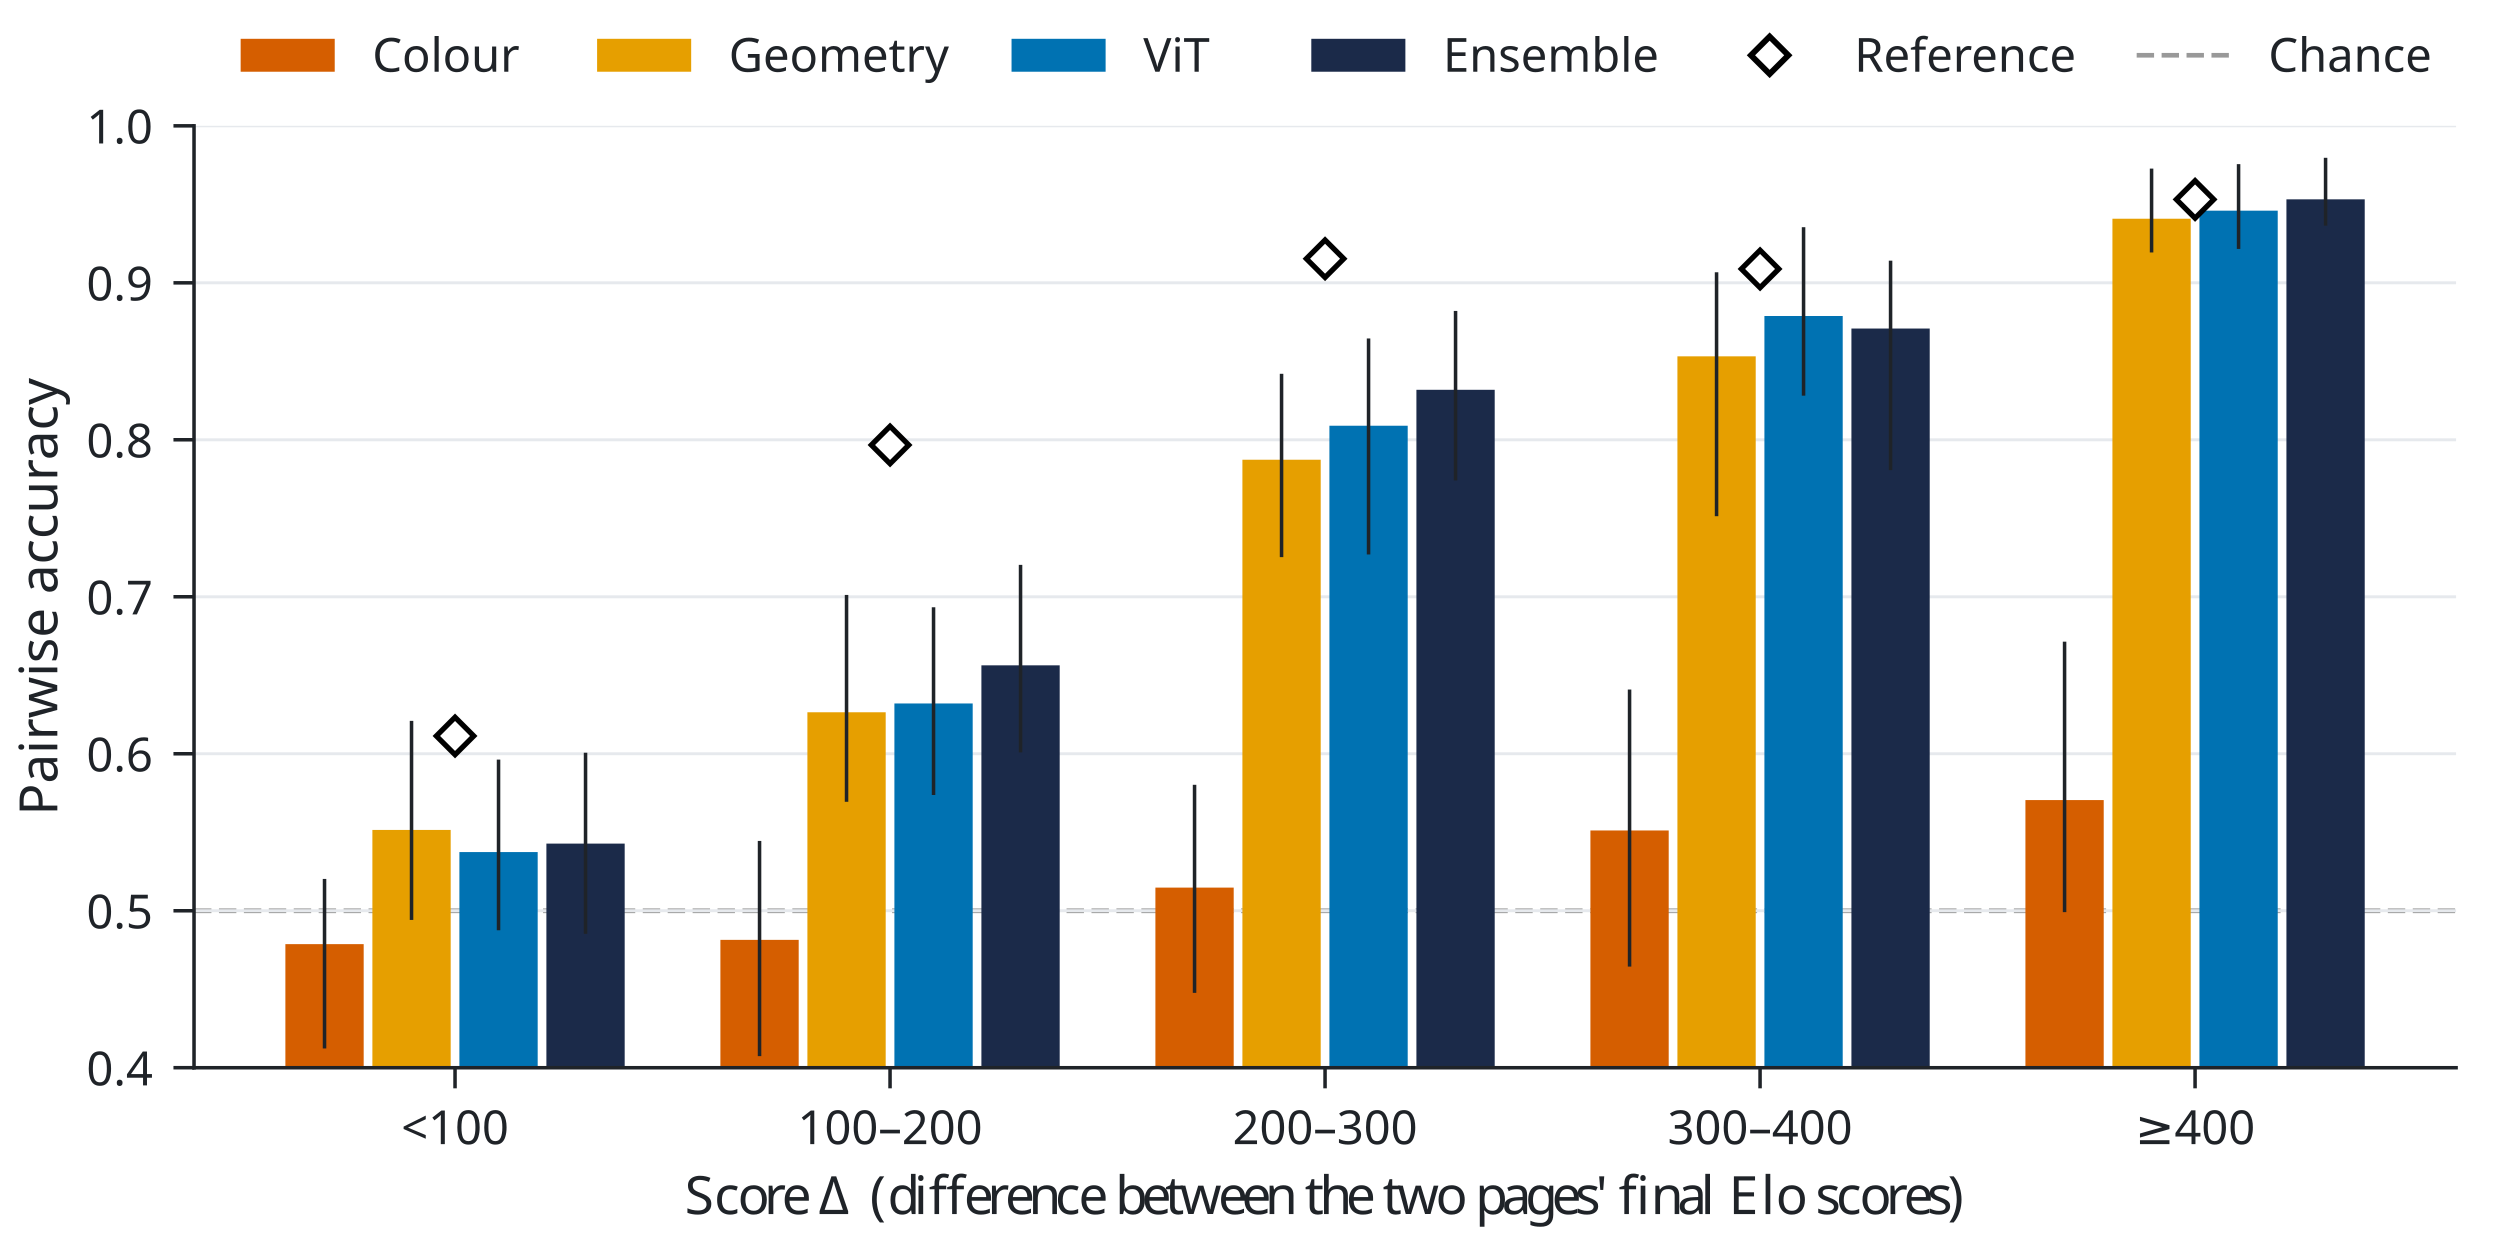
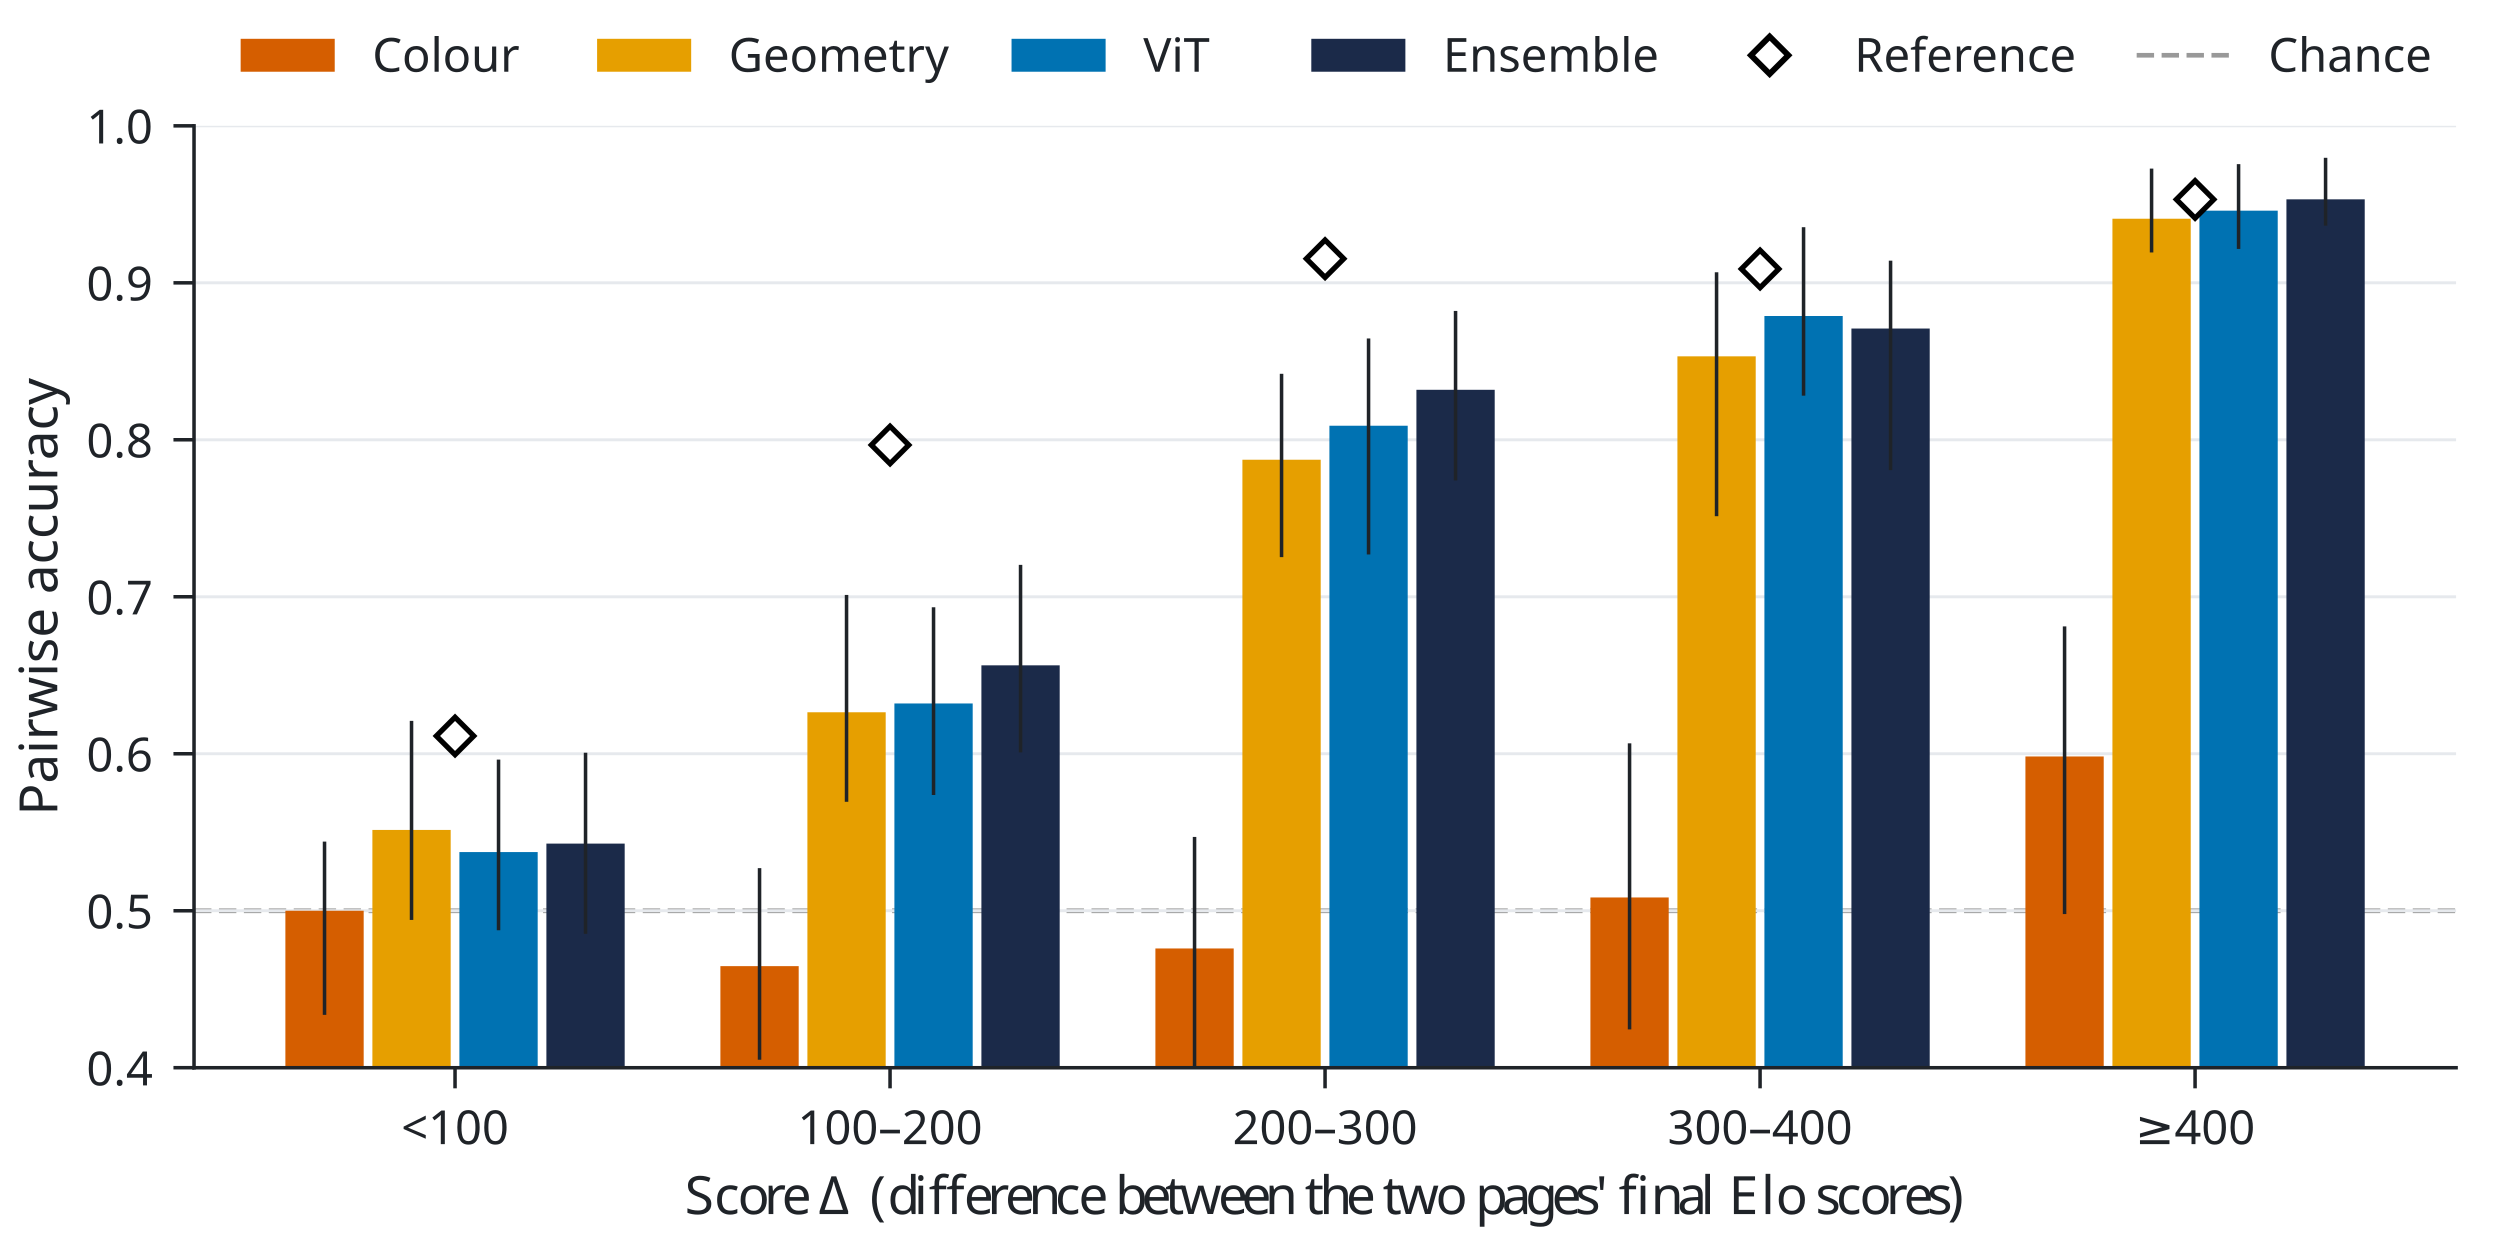
<svg xmlns="http://www.w3.org/2000/svg" xmlns:xlink="http://www.w3.org/1999/xlink" width="425.197pt" height="212.598pt" viewBox="0 0 425.197 212.598" version="1.1">
  <defs>
    <style type="text/css">*{stroke-linejoin: round; stroke-linecap: butt}</style>
  </defs>
  <g id="figure_1">
    <g id="patch_1">
      <path d="M 0 212.598  L 425.197 212.598  L 425.197 0  L 0 0  z " style="fill: #ffffff" />
    </g>
    <g id="axes_1">
      <g id="patch_2">
        <path d="M 33 181.598  L 417.727 181.598  L 417.727 21.4  L 33 21.4  z " style="fill: #ffffff" />
      </g>
      <g id="line2d_1">
        <path d="M 33 154.899  L 417.727 154.899  " clip-path="url(#pe138b8163e)" style="fill: none; stroke-dasharray: 2.96,1.28; stroke-dashoffset: 0; stroke: #999999; stroke-width: 0.8" />
      </g>
      <g id="matplotlib.axis_1">
        <g id="xtick_1">
          <g id="line2d_2">
            <defs>
              <path id="mc6955b4640" d="M 0 0  L 0 3.5  " style="stroke: #1f2328; stroke-width: 0.6" />
            </defs>
            <g>
              <use xlink:href="#mc6955b4640" x="77.392" y="181.598" style="fill: #1f2328; stroke: #1f2328; stroke-width: 0.6" />
            </g>
          </g>
          <g id="text_1">
            <text style="font-size: 8px; font-family: 'STIXGeneral'; text-anchor: middle; fill: #1f2328" x="77.392" y="194.598" transform="rotate(-0 77.39179 194.5982)">&lt;100</text>
          </g>
        </g>
        <g id="xtick_2">
          <g id="line2d_3">
            <g>
              <use xlink:href="#mc6955b4640" x="151.378" y="181.598" style="fill: #1f2328; stroke: #1f2328; stroke-width: 0.6" />
            </g>
          </g>
          <g id="text_2">
            <text style="font-size: 8px; font-family: 'STIXGeneral'; text-anchor: middle; fill: #1f2328" x="151.378" y="194.598" transform="rotate(-0 151.3777 194.5982)">100–200</text>
          </g>
        </g>
        <g id="xtick_3">
          <g id="line2d_4">
            <g>
              <use xlink:href="#mc6955b4640" x="225.364" y="181.598" style="fill: #1f2328; stroke: #1f2328; stroke-width: 0.6" />
            </g>
          </g>
          <g id="text_3">
            <text style="font-size: 8px; font-family: 'STIXGeneral'; text-anchor: middle; fill: #1f2328" x="225.364" y="194.598" transform="rotate(-0 225.3636 194.5982)">200–300</text>
          </g>
        </g>
        <g id="xtick_4">
          <g id="line2d_5">
            <g>
              <use xlink:href="#mc6955b4640" x="299.35" y="181.598" style="fill: #1f2328; stroke: #1f2328; stroke-width: 0.6" />
            </g>
          </g>
          <g id="text_4">
            <text style="font-size: 8px; font-family: 'STIXGeneral'; text-anchor: middle; fill: #1f2328" x="299.35" y="194.598" transform="rotate(-0 299.3495 194.5982)">300–400</text>
          </g>
        </g>
        <g id="xtick_5">
          <g id="line2d_6">
            <g>
              <use xlink:href="#mc6955b4640" x="373.335" y="181.598" style="fill: #1f2328; stroke: #1f2328; stroke-width: 0.6" />
            </g>
          </g>
          <g id="text_5">
            <text style="font-size: 8px; font-family: 'STIXGeneral'; text-anchor: middle; fill: #1f2328" x="373.335" y="194.598" transform="rotate(-0 373.3354 194.5982)">≥400</text>
          </g>
        </g>
        <g id="text_6">
          <g style="fill: #1f2328" transform="translate(116.4636 207.3482)">
            <text>
              <tspan x="0" y="-0.859" style="font-size: 9px; font-family: 'STIXGeneral'; fill: #1f2328">S</tspan>
              <tspan x="5.004" y="-0.859" style="font-size: 9px; font-family: 'STIXGeneral'; fill: #1f2328">c</tspan>
              <tspan x="9" y="-0.859" style="font-size: 9px; font-family: 'STIXGeneral'; fill: #1f2328">o</tspan>
              <tspan x="13.5" y="-0.859" style="font-size: 9px; font-family: 'STIXGeneral'; fill: #1f2328">r</tspan>
              <tspan x="16.497" y="-0.859" style="font-size: 9px; font-family: 'STIXGeneral'; fill: #1f2328">e</tspan>
              <tspan x="20.493" y="-0.859" style="font-size: 9px; font-family: 'STIXGeneral'; fill: #1f2328"> </tspan>
              <tspan x="22.743" y="-0.859" style="font-size: 9px; font-family: 'STIXGeneral'; fill: #1f2328">Δ</tspan>
              <tspan x="29.241" y="-0.859" style="font-size: 9px; font-family: 'STIXGeneral'; fill: #1f2328"> </tspan>
              <tspan x="31.491" y="-0.859" style="font-size: 9px; font-family: 'STIXGeneral'; fill: #1f2328">(</tspan>
              <tspan x="34.488" y="-0.859" style="font-size: 9px; font-family: 'STIXGeneral'; fill: #1f2328">d</tspan>
              <tspan x="38.988" y="-0.859" style="font-size: 9px; font-family: 'STIXGeneral'; fill: #1f2328">i</tspan>
              <tspan x="41.49" y="-0.859" style="font-size: 9px; font-family: 'STIXGeneral'; fill: #1f2328">f</tspan>
              <tspan x="44.487" y="-0.859" style="font-size: 9px; font-family: 'STIXGeneral'; fill: #1f2328">f</tspan>
              <tspan x="47.484" y="-0.859" style="font-size: 9px; font-family: 'STIXGeneral'; fill: #1f2328">e</tspan>
              <tspan x="51.48" y="-0.859" style="font-size: 9px; font-family: 'STIXGeneral'; fill: #1f2328">r</tspan>
              <tspan x="54.477" y="-0.859" style="font-size: 9px; font-family: 'STIXGeneral'; fill: #1f2328">e</tspan>
              <tspan x="58.473" y="-0.859" style="font-size: 9px; font-family: 'STIXGeneral'; fill: #1f2328">n</tspan>
              <tspan x="62.973" y="-0.859" style="font-size: 9px; font-family: 'STIXGeneral'; fill: #1f2328">c</tspan>
              <tspan x="66.969" y="-0.859" style="font-size: 9px; font-family: 'STIXGeneral'; fill: #1f2328">e</tspan>
              <tspan x="70.966" y="-0.859" style="font-size: 9px; font-family: 'STIXGeneral'; fill: #1f2328"> </tspan>
              <tspan x="73.216" y="-0.859" style="font-size: 9px; font-family: 'STIXGeneral'; fill: #1f2328">b</tspan>
              <tspan x="77.716" y="-0.859" style="font-size: 9px; font-family: 'STIXGeneral'; fill: #1f2328">e</tspan>
              <tspan x="81.712" y="-0.859" style="font-size: 9px; font-family: 'STIXGeneral'; fill: #1f2328">t</tspan>
              <tspan x="84.214" y="-0.859" style="font-size: 9px; font-family: 'STIXGeneral'; fill: #1f2328">w</tspan>
              <tspan x="90.712" y="-0.859" style="font-size: 9px; font-family: 'STIXGeneral'; fill: #1f2328">e</tspan>
              <tspan x="94.708" y="-0.859" style="font-size: 9px; font-family: 'STIXGeneral'; fill: #1f2328">e</tspan>
              <tspan x="98.704" y="-0.859" style="font-size: 9px; font-family: 'STIXGeneral'; fill: #1f2328">n</tspan>
              <tspan x="103.204" y="-0.859" style="font-size: 9px; font-family: 'STIXGeneral'; fill: #1f2328"> </tspan>
              <tspan x="105.454" y="-0.859" style="font-size: 9px; font-family: 'STIXGeneral'; fill: #1f2328">t</tspan>
              <tspan x="107.956" y="-0.859" style="font-size: 9px; font-family: 'STIXGeneral'; fill: #1f2328">h</tspan>
              <tspan x="112.456" y="-0.859" style="font-size: 9px; font-family: 'STIXGeneral'; fill: #1f2328">e</tspan>
              <tspan x="116.452" y="-0.859" style="font-size: 9px; font-family: 'STIXGeneral'; fill: #1f2328"> </tspan>
              <tspan x="118.702" y="-0.859" style="font-size: 9px; font-family: 'STIXGeneral'; fill: #1f2328">t</tspan>
              <tspan x="121.204" y="-0.859" style="font-size: 9px; font-family: 'STIXGeneral'; fill: #1f2328">w</tspan>
              <tspan x="127.702" y="-0.859" style="font-size: 9px; font-family: 'STIXGeneral'; fill: #1f2328">o</tspan>
              <tspan x="132.202" y="-0.859" style="font-size: 9px; font-family: 'STIXGeneral'; fill: #1f2328"> </tspan>
              <tspan x="134.452" y="-0.859" style="font-size: 9px; font-family: 'STIXGeneral'; fill: #1f2328">p</tspan>
              <tspan x="138.952" y="-0.859" style="font-size: 9px; font-family: 'STIXGeneral'; fill: #1f2328">a</tspan>
              <tspan x="142.948" y="-0.859" style="font-size: 9px; font-family: 'STIXGeneral'; fill: #1f2328">g</tspan>
              <tspan x="147.448" y="-0.859" style="font-size: 9px; font-family: 'STIXGeneral'; fill: #1f2328">e</tspan>
              <tspan x="151.444" y="-0.859" style="font-size: 9px; font-family: 'STIXGeneral'; fill: #1f2328">s</tspan>
              <tspan x="154.945" y="-0.859" style="font-size: 9px; font-family: 'STIXGeneral'; fill: #1f2328">'</tspan>
              <tspan x="156.565" y="-0.859" style="font-size: 9px; font-family: 'STIXGeneral'; fill: #1f2328"> </tspan>
              <tspan x="158.815" y="-0.859" style="font-size: 9px; font-family: 'STIXGeneral'; fill: #1f2328">f</tspan>
              <tspan x="161.812" y="-0.859" style="font-size: 9px; font-family: 'STIXGeneral'; fill: #1f2328">i</tspan>
              <tspan x="164.314" y="-0.859" style="font-size: 9px; font-family: 'STIXGeneral'; fill: #1f2328">n</tspan>
              <tspan x="168.814" y="-0.859" style="font-size: 9px; font-family: 'STIXGeneral'; fill: #1f2328">a</tspan>
              <tspan x="172.81" y="-0.859" style="font-size: 9px; font-family: 'STIXGeneral'; fill: #1f2328">l</tspan>
              <tspan x="175.312" y="-0.859" style="font-size: 9px; font-family: 'STIXGeneral'; fill: #1f2328"> </tspan>
              <tspan x="177.562" y="-0.859" style="font-size: 9px; font-family: 'STIXGeneral'; fill: #1f2328">E</tspan>
              <tspan x="183.061" y="-0.859" style="font-size: 9px; font-family: 'STIXGeneral'; fill: #1f2328">l</tspan>
              <tspan x="185.563" y="-0.859" style="font-size: 9px; font-family: 'STIXGeneral'; fill: #1f2328">o</tspan>
              <tspan x="190.063" y="-0.859" style="font-size: 9px; font-family: 'STIXGeneral'; fill: #1f2328"> </tspan>
              <tspan x="192.313" y="-0.859" style="font-size: 9px; font-family: 'STIXGeneral'; fill: #1f2328">s</tspan>
              <tspan x="195.814" y="-0.859" style="font-size: 9px; font-family: 'STIXGeneral'; fill: #1f2328">c</tspan>
              <tspan x="199.81" y="-0.859" style="font-size: 9px; font-family: 'STIXGeneral'; fill: #1f2328">o</tspan>
              <tspan x="204.31" y="-0.859" style="font-size: 9px; font-family: 'STIXGeneral'; fill: #1f2328">r</tspan>
              <tspan x="207.307" y="-0.859" style="font-size: 9px; font-family: 'STIXGeneral'; fill: #1f2328">e</tspan>
              <tspan x="211.304" y="-0.859" style="font-size: 9px; font-family: 'STIXGeneral'; fill: #1f2328">s</tspan>
              <tspan x="214.805" y="-0.859" style="font-size: 9px; font-family: 'STIXGeneral'; fill: #1f2328">)</tspan>
            </text>
          </g>
        </g>
      </g>
      <g id="matplotlib.axis_2">
        <g id="ytick_1">
          <g id="line2d_7">
            <path d="M 33 181.598  L 417.727 181.598  " clip-path="url(#pe138b8163e)" style="fill: none; stroke: #e6e9ed; stroke-width: 0.5; stroke-linecap: square" />
          </g>
          <g id="line2d_8">
            <defs>
              <path id="m5b5fa22efd" d="M 0 0  L -3.5 0  " style="stroke: #1f2328; stroke-width: 0.6" />
            </defs>
            <g>
              <use xlink:href="#m5b5fa22efd" x="33" y="181.598" style="fill: #1f2328; stroke: #1f2328; stroke-width: 0.6" />
            </g>
          </g>
          <g id="text_7">
            <text style="font-size: 8px; font-family: 'STIXGeneral'; text-anchor: end; fill: #1f2328" x="26" y="184.598" transform="rotate(-0 26.00024 184.5982)">0.4</text>
          </g>
        </g>
        <g id="ytick_2">
          <g id="line2d_9">
            <path d="M 33 154.899  L 417.727 154.899  " clip-path="url(#pe138b8163e)" style="fill: none; stroke: #e6e9ed; stroke-width: 0.5; stroke-linecap: square" />
          </g>
          <g id="line2d_10">
            <g>
              <use xlink:href="#m5b5fa22efd" x="33" y="154.899" style="fill: #1f2328; stroke: #1f2328; stroke-width: 0.6" />
            </g>
          </g>
          <g id="text_8">
            <text style="font-size: 8px; font-family: 'STIXGeneral'; text-anchor: end; fill: #1f2328" x="26" y="157.899" transform="rotate(-0 26.00024 157.8985)">0.5</text>
          </g>
        </g>
        <g id="ytick_3">
          <g id="line2d_11">
            <path d="M 33 128.199  L 417.727 128.199  " clip-path="url(#pe138b8163e)" style="fill: none; stroke: #e6e9ed; stroke-width: 0.5; stroke-linecap: square" />
          </g>
          <g id="line2d_12">
            <g>
              <use xlink:href="#m5b5fa22efd" x="33" y="128.199" style="fill: #1f2328; stroke: #1f2328; stroke-width: 0.6" />
            </g>
          </g>
          <g id="text_9">
            <text style="font-size: 8px; font-family: 'STIXGeneral'; text-anchor: end; fill: #1f2328" x="26" y="131.199" transform="rotate(-0 26.00024 131.1989)">0.6</text>
          </g>
        </g>
        <g id="ytick_4">
          <g id="line2d_13">
            <path d="M 33 101.499  L 417.727 101.499  " clip-path="url(#pe138b8163e)" style="fill: none; stroke: #e6e9ed; stroke-width: 0.5; stroke-linecap: square" />
          </g>
          <g id="line2d_14">
            <g>
              <use xlink:href="#m5b5fa22efd" x="33" y="101.499" style="fill: #1f2328; stroke: #1f2328; stroke-width: 0.6" />
            </g>
          </g>
          <g id="text_10">
            <text style="font-size: 8px; font-family: 'STIXGeneral'; text-anchor: end; fill: #1f2328" x="26" y="104.499" transform="rotate(-0 26.00024 104.4992)">0.7</text>
          </g>
        </g>
        <g id="ytick_5">
          <g id="line2d_15">
            <path d="M 33 74.8  L 417.727 74.8  " clip-path="url(#pe138b8163e)" style="fill: none; stroke: #e6e9ed; stroke-width: 0.5; stroke-linecap: square" />
          </g>
          <g id="line2d_16">
            <g>
              <use xlink:href="#m5b5fa22efd" x="33" y="74.8" style="fill: #1f2328; stroke: #1f2328; stroke-width: 0.6" />
            </g>
          </g>
          <g id="text_11">
            <text style="font-size: 8px; font-family: 'STIXGeneral'; text-anchor: end; fill: #1f2328" x="26" y="77.8" transform="rotate(-0 26.00024 77.79955)">0.8</text>
          </g>
        </g>
        <g id="ytick_6">
          <g id="line2d_17">
            <path d="M 33 48.1  L 417.727 48.1  " clip-path="url(#pe138b8163e)" style="fill: none; stroke: #e6e9ed; stroke-width: 0.5; stroke-linecap: square" />
          </g>
          <g id="line2d_18">
            <g>
              <use xlink:href="#m5b5fa22efd" x="33" y="48.1" style="fill: #1f2328; stroke: #1f2328; stroke-width: 0.6" />
            </g>
          </g>
          <g id="text_12">
            <text style="font-size: 8px; font-family: 'STIXGeneral'; text-anchor: end; fill: #1f2328" x="26" y="51.1" transform="rotate(-0 26.00024 51.0999)">0.9</text>
          </g>
        </g>
        <g id="ytick_7">
          <g id="line2d_19">
            <path d="M 33 21.4  L 417.727 21.4  " clip-path="url(#pe138b8163e)" style="fill: none; stroke: #e6e9ed; stroke-width: 0.5; stroke-linecap: square" />
          </g>
          <g id="line2d_20">
            <g>
              <use xlink:href="#m5b5fa22efd" x="33" y="21.4" style="fill: #1f2328; stroke: #1f2328; stroke-width: 0.6" />
            </g>
          </g>
          <g id="text_13">
            <text style="font-size: 8px; font-family: 'STIXGeneral'; text-anchor: end; fill: #1f2328" x="26" y="24.4" transform="rotate(-0 26.00024 24.40024)">1.0</text>
          </g>
        </g>
        <g id="text_14">
          <text style="font-size: 9px; font-family: 'STIXGeneral'; text-anchor: middle; fill: #1f2328" x="9.75" y="101.499" transform="rotate(-90 9.75024 101.4992)">Pairwise accuracy</text>
        </g>
      </g>
      <g id="patch_3">
-         <path d="M 48.537 181.598  L 61.855 181.598  L 61.855 160.581  L 48.537 160.581  z " clip-path="url(#pe138b8163e)" style="fill: #d55e00" />
+         <path d="M 48.537 181.598  L 61.855 181.598  L 61.855 154.9  L 48.537 154.9  z " clip-path="url(#pe138b8163e)" style="fill: #d55e00" />
      </g>
      <g id="patch_4">
-         <path d="M 122.523 181.598  L 135.841 181.598  L 135.841 159.851  L 122.523 159.851  z " clip-path="url(#pe138b8163e)" style="fill: #d55e00" />
+         <path d="M 122.523 181.598  L 135.841 181.598  L 135.841 164.316  L 122.523 164.316  z " clip-path="url(#pe138b8163e)" style="fill: #d55e00" />
      </g>
      <g id="patch_5">
-         <path d="M 196.509 181.598  L 209.827 181.598  L 209.827 150.967  L 196.509 150.967  z " clip-path="url(#pe138b8163e)" style="fill: #d55e00" />
+         <path d="M 196.509 181.598  L 209.827 181.598  L 209.827 161.314  L 196.509 161.314  z " clip-path="url(#pe138b8163e)" style="fill: #d55e00" />
      </g>
      <g id="patch_6">
-         <path d="M 270.495 181.598  L 283.812 181.598  L 283.812 141.241  L 270.495 141.241  z " clip-path="url(#pe138b8163e)" style="fill: #d55e00" />
+         <path d="M 270.495 181.598  L 283.812 181.598  L 283.812 152.643  L 270.495 152.643  z " clip-path="url(#pe138b8163e)" style="fill: #d55e00" />
      </g>
      <g id="patch_7">
-         <path d="M 344.481 181.598  L 357.798 181.598  L 357.798 136.073  L 344.481 136.073  z " clip-path="url(#pe138b8163e)" style="fill: #d55e00" />
+         <path d="M 344.481 181.598  L 357.798 181.598  L 357.798 128.653  L 344.481 128.653  z " clip-path="url(#pe138b8163e)" style="fill: #d55e00" />
      </g>
      <g id="patch_8">
        <path d="M 63.334 181.598  L 76.652 181.598  L 76.652 141.153  L 63.334 141.153  z " clip-path="url(#pe138b8163e)" style="fill: #e69f00" />
      </g>
      <g id="patch_9">
        <path d="M 137.32 181.598  L 150.638 181.598  L 150.638 121.142  L 137.32 121.142  z " clip-path="url(#pe138b8163e)" style="fill: #e69f00" />
      </g>
      <g id="patch_10">
        <path d="M 211.306 181.598  L 224.624 181.598  L 224.624 78.193  L 211.306 78.193  z " clip-path="url(#pe138b8163e)" style="fill: #e69f00" />
      </g>
      <g id="patch_11">
        <path d="M 285.292 181.598  L 298.61 181.598  L 298.61 60.604  L 285.292 60.604  z " clip-path="url(#pe138b8163e)" style="fill: #e69f00" />
      </g>
      <g id="patch_12">
        <path d="M 359.278 181.598  L 372.596 181.598  L 372.596 37.206  L 359.278 37.206  z " clip-path="url(#pe138b8163e)" style="fill: #e69f00" />
      </g>
      <g id="patch_13">
        <path d="M 78.132 181.598  L 91.449 181.598  L 91.449 144.923  L 78.132 144.923  z " clip-path="url(#pe138b8163e)" style="fill: #0072b2" />
      </g>
      <g id="patch_14">
        <path d="M 152.118 181.598  L 165.435 181.598  L 165.435 119.642  L 152.118 119.642  z " clip-path="url(#pe138b8163e)" style="fill: #0072b2" />
      </g>
      <g id="patch_15">
        <path d="M 226.103 181.598  L 239.421 181.598  L 239.421 72.41  L 226.103 72.41  z " clip-path="url(#pe138b8163e)" style="fill: #0072b2" />
      </g>
      <g id="patch_16">
        <path d="M 300.089 181.598  L 313.407 181.598  L 313.407 53.747  L 300.089 53.747  z " clip-path="url(#pe138b8163e)" style="fill: #0072b2" />
      </g>
      <g id="patch_17">
        <path d="M 374.075 181.598  L 387.393 181.598  L 387.393 35.833  L 374.075 35.833  z " clip-path="url(#pe138b8163e)" style="fill: #0072b2" />
      </g>
      <g id="patch_18">
        <path d="M 92.929 181.598  L 106.246 181.598  L 106.246 143.475  L 92.929 143.475  z " clip-path="url(#pe138b8163e)" style="fill: #1b2a49" />
      </g>
      <g id="patch_19">
        <path d="M 166.915 181.598  L 180.232 181.598  L 180.232 113.162  L 166.915 113.162  z " clip-path="url(#pe138b8163e)" style="fill: #1b2a49" />
      </g>
      <g id="patch_20">
        <path d="M 240.901 181.598  L 254.218 181.598  L 254.218 66.295  L 240.901 66.295  z " clip-path="url(#pe138b8163e)" style="fill: #1b2a49" />
      </g>
      <g id="patch_21">
        <path d="M 314.887 181.598  L 328.204 181.598  L 328.204 55.872  L 314.887 55.872  z " clip-path="url(#pe138b8163e)" style="fill: #1b2a49" />
      </g>
      <g id="patch_22">
        <path d="M 388.872 181.598  L 402.19 181.598  L 402.19 33.9  L 388.872 33.9  z " clip-path="url(#pe138b8163e)" style="fill: #1b2a49" />
      </g>
      <g id="LineCollection_1">
-         <path d="M 55.196 178.323  L 55.196 149.491  " clip-path="url(#pe138b8163e)" style="fill: none; stroke: #1f2328; stroke-width: 0.6" />
-         <path d="M 129.182 179.621  L 129.182 143.03  " clip-path="url(#pe138b8163e)" style="fill: none; stroke: #1f2328; stroke-width: 0.6" />
-         <path d="M 203.168 168.87  L 203.168 133.474  " clip-path="url(#pe138b8163e)" style="fill: none; stroke: #1f2328; stroke-width: 0.6" />
-         <path d="M 277.154 164.402  L 277.154 117.278  " clip-path="url(#pe138b8163e)" style="fill: none; stroke: #1f2328; stroke-width: 0.6" />
-         <path d="M 351.14 155.14  L 351.14 109.135  " clip-path="url(#pe138b8163e)" style="fill: none; stroke: #1f2328; stroke-width: 0.6" />
+         <path d="M 55.196 172.602  L 55.196 143.142  " clip-path="url(#pe138b8163e)" style="fill: none; stroke: #1f2328; stroke-width: 0.6" />
+         <path d="M 129.182 180.234  L 129.182 147.656  " clip-path="url(#pe138b8163e)" style="fill: none; stroke: #1f2328; stroke-width: 0.6" />
+         <path d="M 203.168 182.026  L 203.168 142.342  " clip-path="url(#pe138b8163e)" style="fill: none; stroke: #1f2328; stroke-width: 0.6" />
+         <path d="M 277.154 175.082  L 277.154 126.429  " clip-path="url(#pe138b8163e)" style="fill: none; stroke: #1f2328; stroke-width: 0.6" />
+         <path d="M 351.14 155.467  L 351.14 106.535  " clip-path="url(#pe138b8163e)" style="fill: none; stroke: #1f2328; stroke-width: 0.6" />
      </g>
      <g id="LineCollection_2">
        <path d="M 69.993 156.458  L 69.993 122.606  " clip-path="url(#pe138b8163e)" style="fill: none; stroke: #1f2328; stroke-width: 0.6" />
        <path d="M 143.979 136.365  L 143.979 101.189  " clip-path="url(#pe138b8163e)" style="fill: none; stroke: #1f2328; stroke-width: 0.6" />
        <path d="M 217.965 94.76  L 217.965 63.573  " clip-path="url(#pe138b8163e)" style="fill: none; stroke: #1f2328; stroke-width: 0.6" />
        <path d="M 291.951 87.792  L 291.951 46.312  " clip-path="url(#pe138b8163e)" style="fill: none; stroke: #1f2328; stroke-width: 0.6" />
        <path d="M 365.937 42.939  L 365.937 28.675  " clip-path="url(#pe138b8163e)" style="fill: none; stroke: #1f2328; stroke-width: 0.6" />
      </g>
      <g id="LineCollection_3">
        <path d="M 84.79 158.217  L 84.79 129.19  " clip-path="url(#pe138b8163e)" style="fill: none; stroke: #1f2328; stroke-width: 0.6" />
        <path d="M 158.776 135.212  L 158.776 103.278  " clip-path="url(#pe138b8163e)" style="fill: none; stroke: #1f2328; stroke-width: 0.6" />
        <path d="M 232.762 94.299  L 232.762 57.566  " clip-path="url(#pe138b8163e)" style="fill: none; stroke: #1f2328; stroke-width: 0.6" />
        <path d="M 306.748 67.293  L 306.748 38.64  " clip-path="url(#pe138b8163e)" style="fill: none; stroke: #1f2328; stroke-width: 0.6" />
        <path d="M 380.734 42.341  L 380.734 27.911  " clip-path="url(#pe138b8163e)" style="fill: none; stroke: #1f2328; stroke-width: 0.6" />
      </g>
      <g id="LineCollection_4">
        <path d="M 99.588 158.833  L 99.588 128.022  " clip-path="url(#pe138b8163e)" style="fill: none; stroke: #1f2328; stroke-width: 0.6" />
        <path d="M 173.573 127.971  L 173.573 96.074  " clip-path="url(#pe138b8163e)" style="fill: none; stroke: #1f2328; stroke-width: 0.6" />
        <path d="M 247.559 81.72  L 247.559 52.88  " clip-path="url(#pe138b8163e)" style="fill: none; stroke: #1f2328; stroke-width: 0.6" />
        <path d="M 321.545 79.962  L 321.545 44.335  " clip-path="url(#pe138b8163e)" style="fill: none; stroke: #1f2328; stroke-width: 0.6" />
        <path d="M 395.531 38.382  L 395.531 26.833  " clip-path="url(#pe138b8163e)" style="fill: none; stroke: #1f2328; stroke-width: 0.6" />
      </g>
      <g id="patch_23">
        <path d="M 33 181.598  L 33 21.4  " style="fill: none; stroke: #1f2328; stroke-width: 0.6; stroke-linejoin: miter; stroke-linecap: square" />
      </g>
      <g id="patch_24">
        <path d="M 33 181.598  L 417.727 181.598  " style="fill: none; stroke: #1f2328; stroke-width: 0.6; stroke-linejoin: miter; stroke-linecap: square" />
      </g>
      <g id="line2d_21">
        <defs>
          <path id="mb58804b816" d="M -0 3.182  L 3.182 0  L 0 -3.182  L -3.182 -0  z " style="stroke: #000000; stroke-width: 0.9; stroke-linejoin: miter" />
        </defs>
        <g clip-path="url(#pe138b8163e)">
          <use xlink:href="#mb58804b816" x="77.392" y="125.174" style="fill: #ffffff; stroke: #000000; stroke-width: 0.9; stroke-linejoin: miter" />
          <use xlink:href="#mb58804b816" x="151.378" y="75.684" style="fill: #ffffff; stroke: #000000; stroke-width: 0.9; stroke-linejoin: miter" />
          <use xlink:href="#mb58804b816" x="225.364" y="44.003" style="fill: #ffffff; stroke: #000000; stroke-width: 0.9; stroke-linejoin: miter" />
          <use xlink:href="#mb58804b816" x="299.35" y="45.744" style="fill: #ffffff; stroke: #000000; stroke-width: 0.9; stroke-linejoin: miter" />
          <use xlink:href="#mb58804b816" x="373.335" y="33.919" style="fill: #ffffff; stroke: #000000; stroke-width: 0.9; stroke-linejoin: miter" />
        </g>
      </g>
      <g id="legend_1">
        <g id="patch_25">
          <path d="M 40.93 12.2  L 56.93 12.2  L 56.93 6.6  L 40.93 6.6  z " style="fill: #d55e00" />
        </g>
        <g id="text_15">
          <text style="font-size: 8px; font-family: 'STIXGeneral'; text-anchor: start; fill: #1f2328" x="63.33" y="12.2" transform="rotate(-0 63.33049 12.20024)">Colour</text>
        </g>
        <g id="patch_26">
          <path d="M 101.554 12.2  L 117.554 12.2  L 117.554 6.6  L 101.554 6.6  z " style="fill: #e69f00" />
        </g>
        <g id="text_16">
          <text style="font-size: 8px; font-family: 'STIXGeneral'; text-anchor: start; fill: #1f2328" x="123.954" y="12.2" transform="rotate(-0 123.9542 12.20024)">Geometry</text>
        </g>
        <g id="patch_27">
          <path d="M 172.042 12.2  L 188.042 12.2  L 188.042 6.6  L 172.042 6.6  z " style="fill: #0072b2" />
        </g>
        <g id="text_17">
          <text style="font-size: 8px; font-family: 'STIXGeneral'; text-anchor: start; fill: #1f2328" x="194.442" y="12.2" transform="rotate(-0 194.4417 12.20024)">ViT</text>
        </g>
        <g id="patch_28">
          <path d="M 223.025 12.2  L 239.025 12.2  L 239.025 6.6  L 223.025 6.6  z " style="fill: #1b2a49" />
        </g>
        <g id="text_18">
          <text style="font-size: 8px; font-family: 'STIXGeneral'; text-anchor: start; fill: #1f2328" x="245.425" y="12.2" transform="rotate(-0 245.4255 12.20024)">Ensemble</text>
        </g>
        <g id="line2d_22">
          <defs>
            <path id="m9e794ede75" d="M -0 3.182  L 3.182 0  L 0 -3.182  L -3.182 -0  z " style="stroke: #000000; stroke-linejoin: miter" />
          </defs>
          <g>
            <use xlink:href="#m9e794ede75" x="300.978" y="9.4" style="fill: #ffffff; stroke: #000000; stroke-linejoin: miter" />
          </g>
        </g>
        <g id="text_19">
          <text style="font-size: 8px; font-family: 'STIXGeneral'; text-anchor: start; fill: #1f2328" x="315.378" y="12.2" transform="rotate(-0 315.378 12.20024)">Reference</text>
        </g>
        <g id="line2d_23">
          <path d="M 363.403 9.4  L 371.403 9.4  L 379.403 9.4  " style="fill: none; stroke-dasharray: 2.96,1.28; stroke-dashoffset: 0; stroke: #999999; stroke-width: 0.8" />
        </g>
        <g id="text_20">
          <text style="font-size: 8px; font-family: 'STIXGeneral'; text-anchor: start; fill: #1f2328" x="385.803" y="12.2" transform="rotate(-0 385.803 12.20024)">Chance</text>
        </g>
      </g>
    </g>
  </g>
  <defs>
    <clipPath id="pe138b8163e">
      <rect x="33" y="21.4" width="384.727" height="160.198" />
    </clipPath>
  </defs>
</svg>
